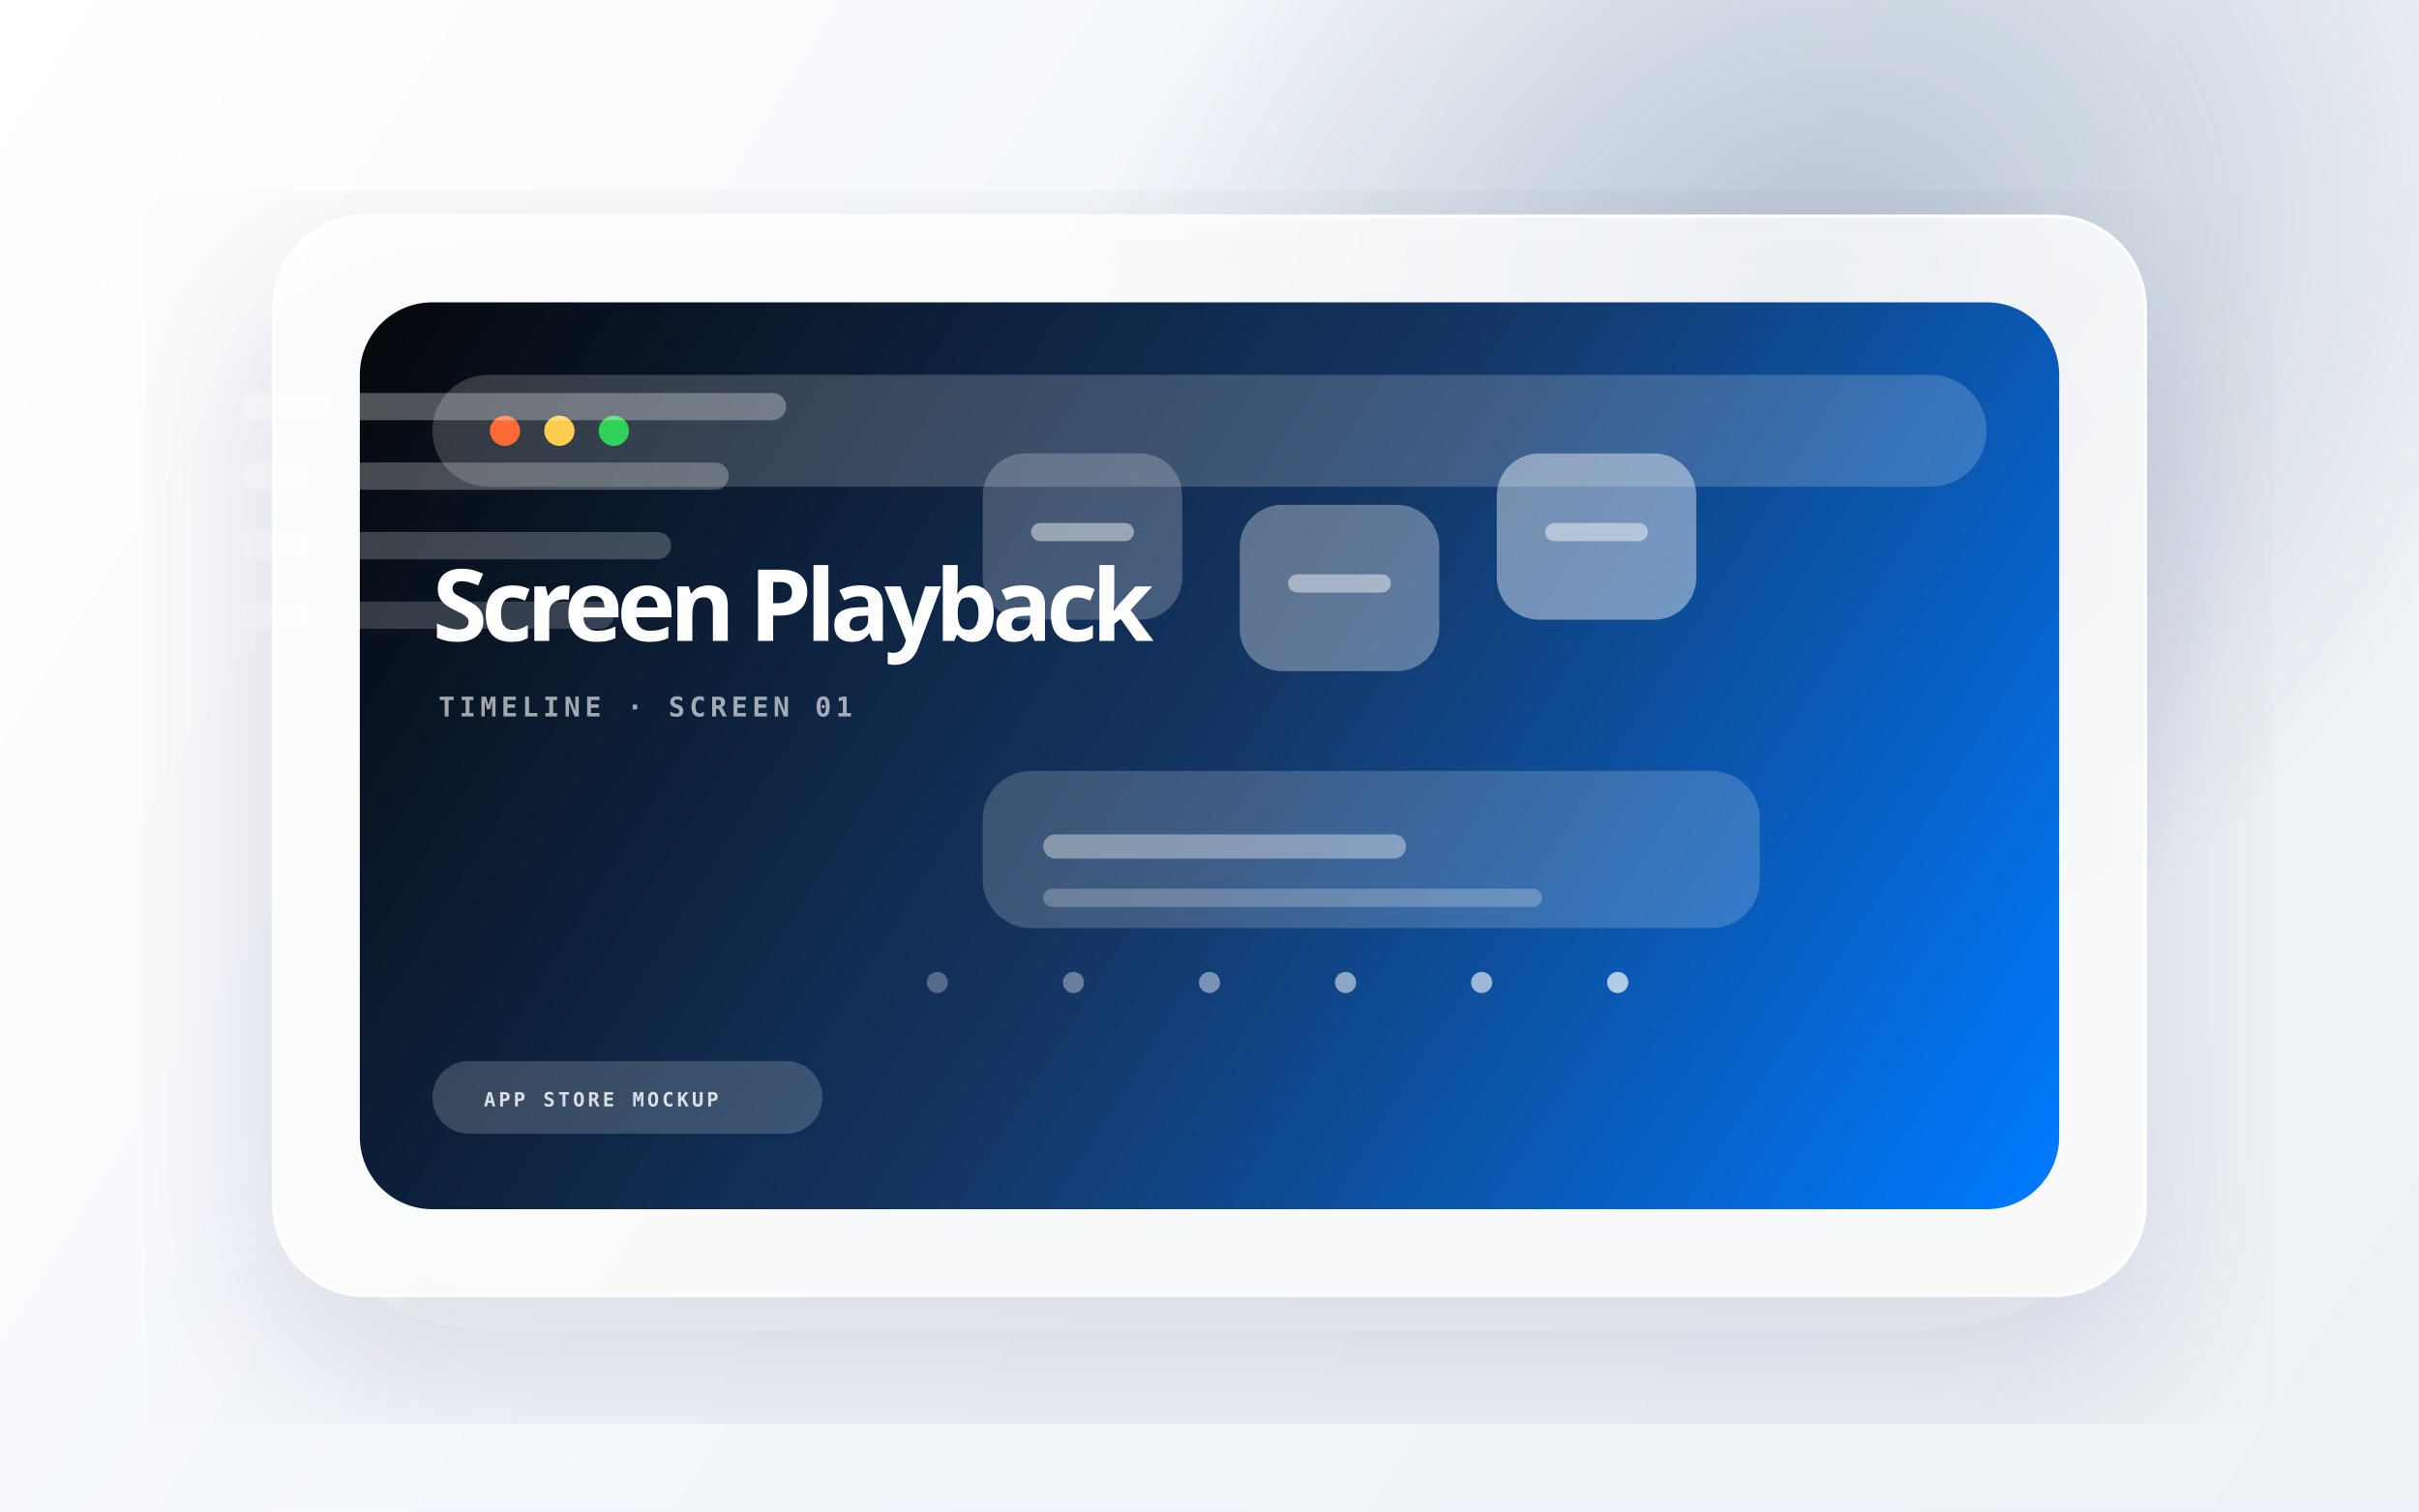
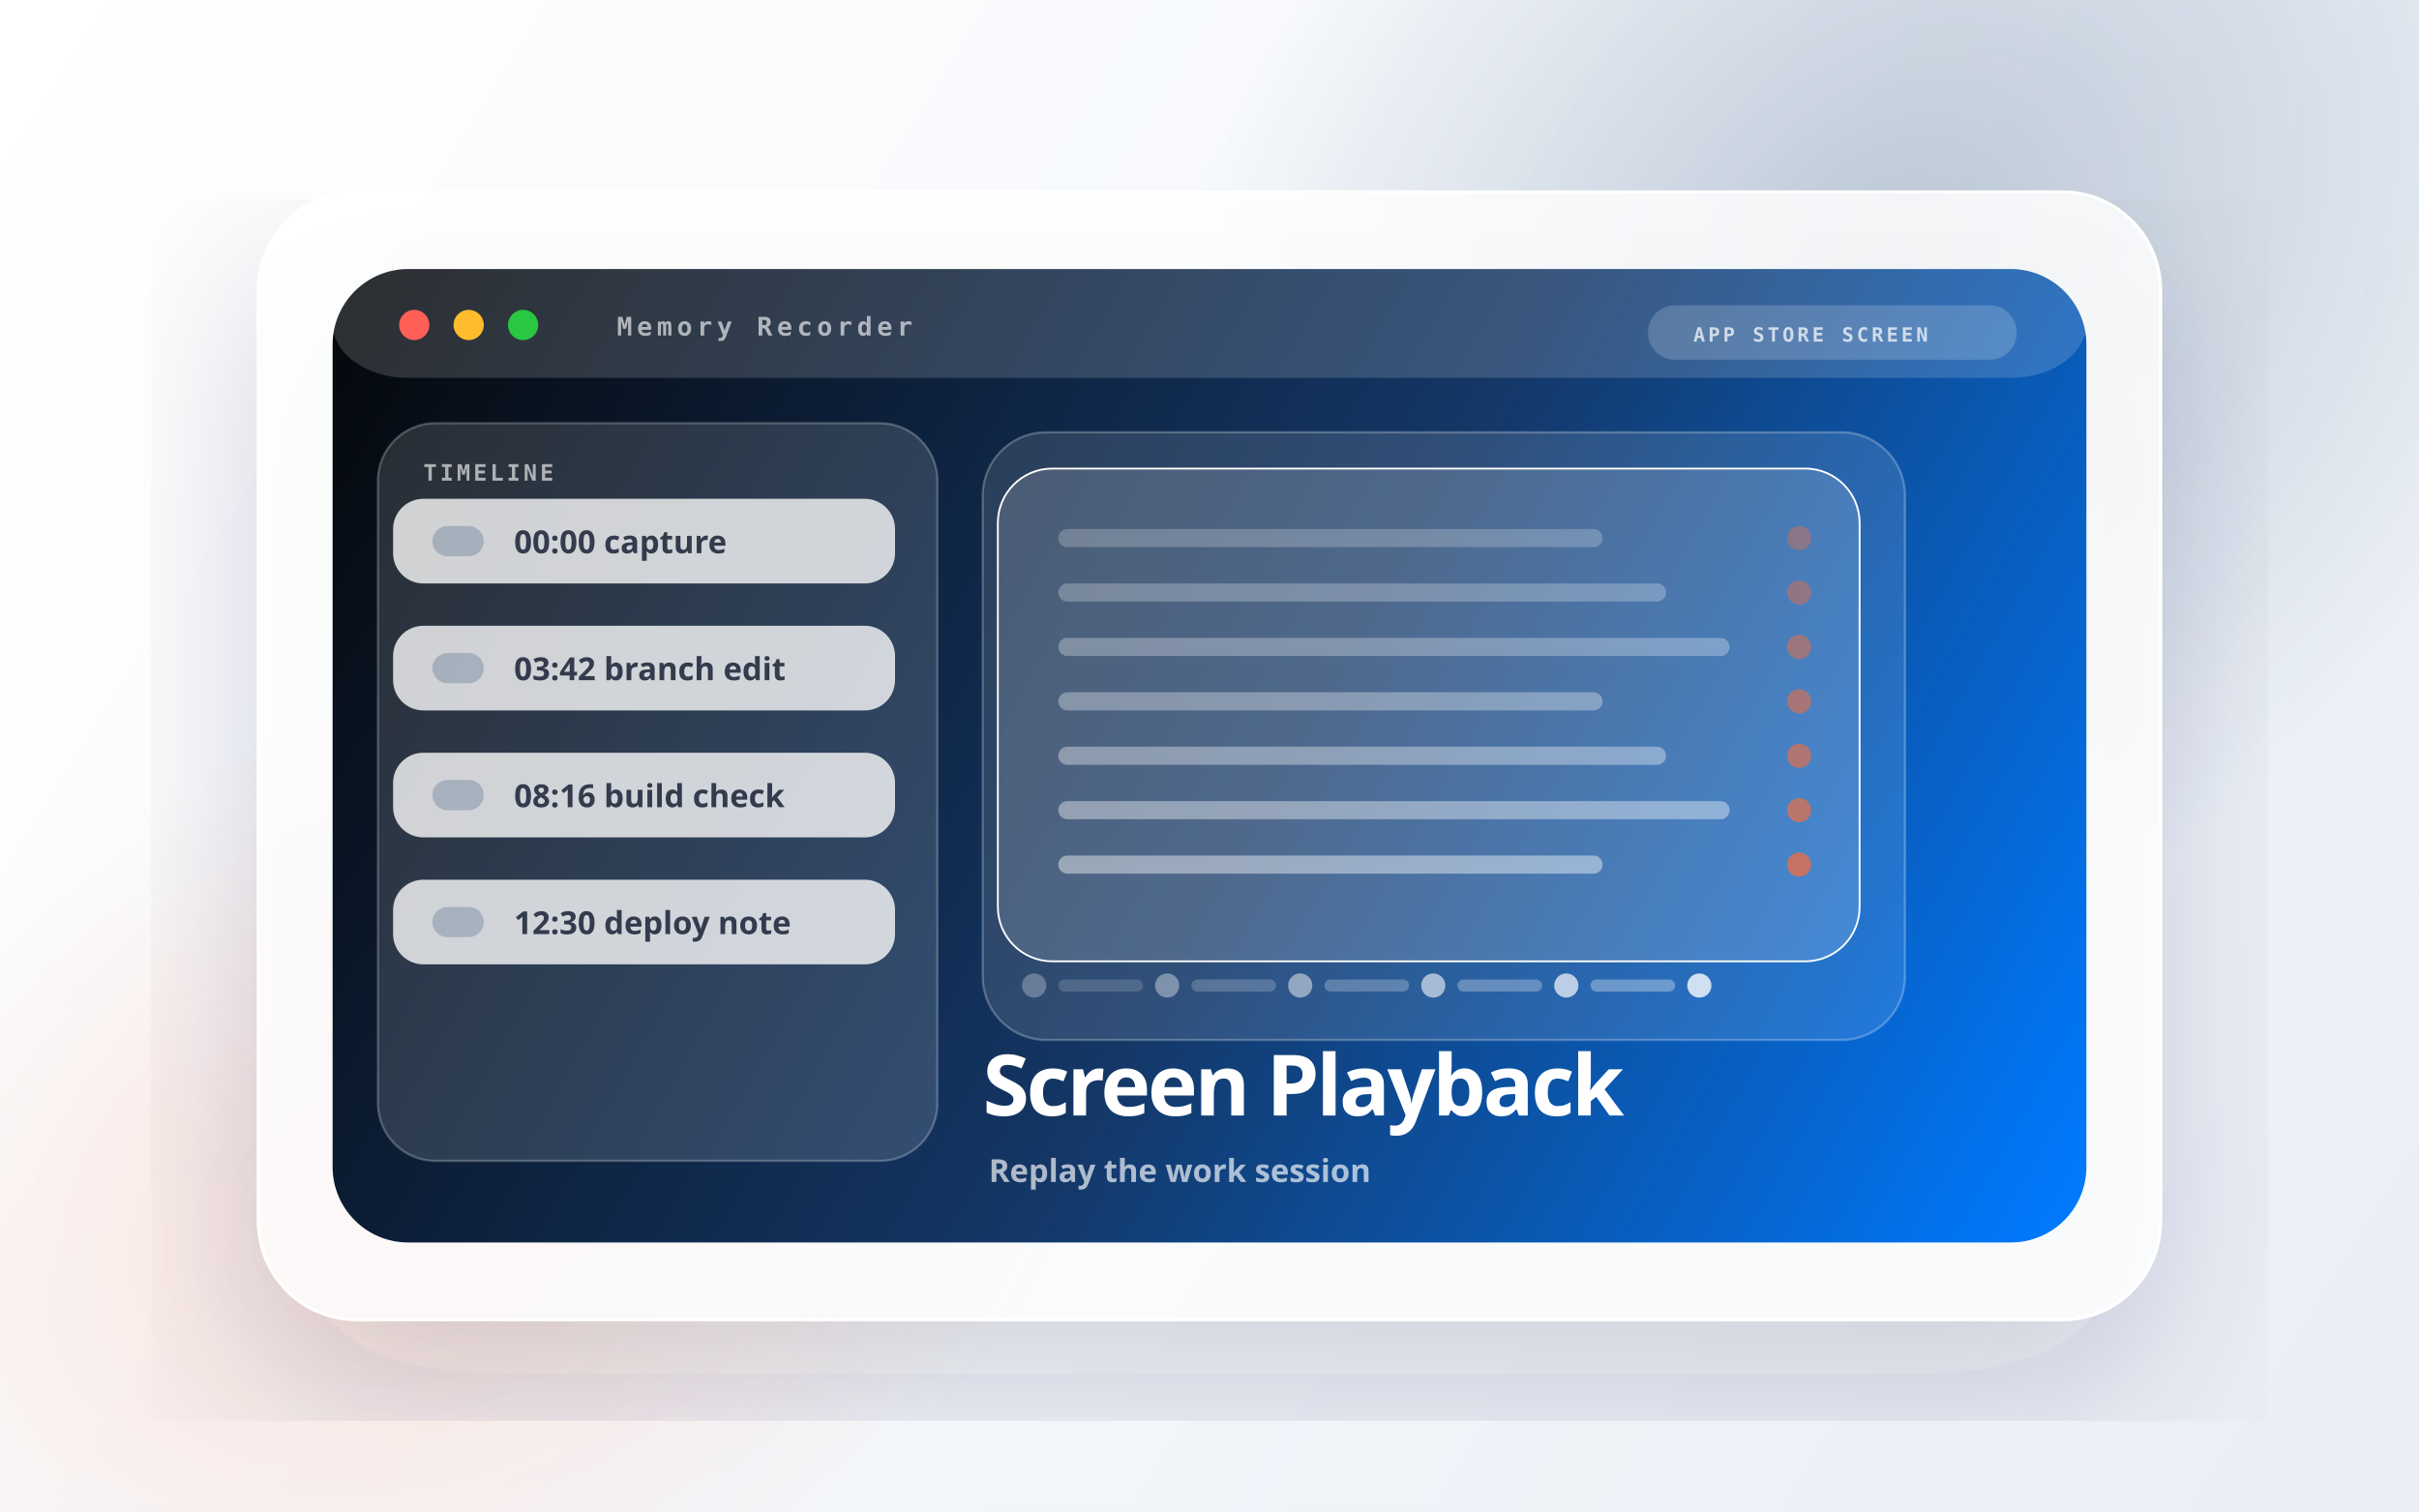
<svg xmlns="http://www.w3.org/2000/svg" width="1600" height="1000" viewBox="0 0 1600 1000" fill="none">
  <defs>
    <linearGradient id="bg" x1="0" y1="0" x2="1600" y2="1000" gradientUnits="userSpaceOnUse">
      <stop stop-color="#FFFFFF" />
-       <stop offset="0.5" stop-color="#F2F6FB" />
-       <stop offset="1" stop-color="#EEF1F5" />
+       <stop offset="0.46" stop-color="#F5F8FC" />
+       <stop offset="1" stop-color="#E9EEF5" />
    </linearGradient>
-     <linearGradient id="app" x1="250" y1="165" x2="1320" y2="835" gradientUnits="userSpaceOnUse">
+     <linearGradient id="app" x1="216" y1="182" x2="1360" y2="826" gradientUnits="userSpaceOnUse">
      <stop stop-color="#05070A" />
-       <stop offset="0.52" stop-color="#143766" />
+       <stop offset="0.54" stop-color="#143766" />
      <stop offset="1" stop-color="#007AFF" />
    </linearGradient>
-     <radialGradient id="halo" cx="0" cy="0" r="1" gradientUnits="userSpaceOnUse" gradientTransform="translate(1180 220) rotate(135) scale(560 440)">
-       <stop stop-color="#143766" stop-opacity="0.28" />
+     <radialGradient id="haloA" cx="0" cy="0" r="1" gradientUnits="userSpaceOnUse" gradientTransform="translate(1250 180) rotate(135) scale(560 420)">
+       <stop stop-color="#143766" stop-opacity="0.25" />
      <stop offset="1" stop-color="#143766" stop-opacity="0" />
    </radialGradient>
-     <filter id="shadow" x="96" y="78" width="1408" height="864" filterUnits="userSpaceOnUse" color-interpolation-filters="sRGB">
-       <feDropShadow dx="0" dy="48" stdDeviation="64" flood-color="#203044" flood-opacity="0.18" />
+     <radialGradient id="haloB" cx="0" cy="0" r="1" gradientUnits="userSpaceOnUse" gradientTransform="translate(290 790) rotate(-25) scale(460 320)">
+       <stop stop-color="#FF6B35" stop-opacity="0.18" />
+       <stop offset="1" stop-color="#FF6B35" stop-opacity="0" />
+     </radialGradient>
+     <filter id="shadow" x="100" y="80" width="1400" height="860" filterUnits="userSpaceOnUse" color-interpolation-filters="sRGB">
+       <feDropShadow dx="0" dy="52" stdDeviation="62" flood-color="#203044" flood-opacity="0.20" />
    </filter>
  </defs>
  <rect width="1600" height="1000" fill="url(#bg)" />
-   <rect width="1600" height="1000" fill="url(#halo)" />
+   <rect width="1600" height="1000" fill="url(#haloA)" />
+   <rect width="1600" height="1000" fill="url(#haloB)" />
  <g filter="url(#shadow)">
-     <rect x="180" y="142" width="1240" height="716" rx="62" fill="white" fill-opacity="0.76" />
-     <rect x="181" y="143" width="1238" height="714" rx="61" stroke="white" stroke-opacity="0.94" stroke-width="2" />
+     <rect x="170" y="126" width="1260" height="748" rx="66" fill="white" fill-opacity="0.82" />
+     <rect x="171" y="127" width="1258" height="746" rx="65" stroke="white" stroke-opacity="0.95" stroke-width="2" />
  </g>
-   <rect x="238" y="200" width="1124" height="600" rx="48" fill="url(#app)" />
-   <rect x="286" y="248" width="1028" height="74" rx="37" fill="white" fill-opacity="0.18" />
-   <circle cx="334" cy="285" r="10" fill="#FF6B35" />
-   <circle cx="370" cy="285" r="10" fill="#FFCC4D" />
-   <circle cx="406" cy="285" r="10" fill="#30D158" />
-   <text x="286" y="424" fill="white" font-family="Instrument Sans, PingFang SC, sans-serif" font-size="66" font-weight="800" letter-spacing="-4">Screen Playback</text>
-   <text x="290" y="474" fill="white" fill-opacity="0.62" font-family="IBM Plex Mono, monospace" font-size="18" font-weight="700" letter-spacing="3">TIMELINE · SCREEN 01</text>
-   <rect x="160" y="260" width="360" height="18" rx="9" fill="white" fill-opacity="0.30" />
-   <rect x="160" y="306" width="322" height="18" rx="9" fill="white" fill-opacity="0.26" />
-   <rect x="160" y="352" width="284" height="18" rx="9" fill="white" fill-opacity="0.22" />
-   <rect x="160" y="398" width="246" height="18" rx="9" fill="white" fill-opacity="0.18" />
-   <rect x="650" y="300" width="132" height="110" rx="28" fill="white" fill-opacity="0.22" />
-   <rect x="682" y="346" width="68" height="12" rx="6" fill="white" fill-opacity="0.46" />
-   <rect x="820" y="334" width="132" height="110" rx="28" fill="white" fill-opacity="0.32" />
-   <rect x="852" y="380" width="68" height="12" rx="6" fill="white" fill-opacity="0.46" />
-   <rect x="990" y="300" width="132" height="110" rx="28" fill="white" fill-opacity="0.42" />
-   <rect x="1022" y="346" width="68" height="12" rx="6" fill="white" fill-opacity="0.46" />
-   <rect x="650" y="510" width="514" height="104" rx="32" fill="white" fill-opacity="0.18" />
-   <rect x="690" y="552" width="240" height="16" rx="8" fill="white" fill-opacity="0.38" />
-   <rect x="690" y="588" width="330" height="12" rx="6" fill="white" fill-opacity="0.24" />
-   <circle cx="620" cy="650" r="7" fill="white" fill-opacity="0.28" />
-   <circle cx="710" cy="650" r="7" fill="white" fill-opacity="0.36" />
-   <circle cx="800" cy="650" r="7" fill="white" fill-opacity="0.44" />
-   <circle cx="890" cy="650" r="7" fill="white" fill-opacity="0.52" />
-   <circle cx="980" cy="650" r="7" fill="white" fill-opacity="0.60" />
-   <circle cx="1070" cy="650" r="7" fill="white" fill-opacity="0.68" />
-   <rect x="286" y="702" width="258" height="48" rx="24" fill="white" fill-opacity="0.18" />
-   <text x="320" y="732" fill="white" fill-opacity="0.82" font-family="IBM Plex Mono, monospace" font-size="13" font-weight="800" letter-spacing="2">APP STORE MOCKUP</text>
+   <rect x="220" y="178" width="1160" height="644" rx="50" fill="url(#app)" />
+   <rect x="220" y="178" width="1160" height="72" rx="50" fill="white" fill-opacity="0.16" />
+   <circle cx="274" cy="215" r="10" fill="#FF5F57" />
+   <circle cx="310" cy="215" r="10" fill="#FFBD2E" />
+   <circle cx="346" cy="215" r="10" fill="#28C840" />
+   <text x="408" y="222" fill="#FFFFFF" fill-opacity="0.62" font-family="IBM Plex Mono, monospace" font-size="17" font-weight="800" letter-spacing="3">Memory Recorder</text>
+   <rect x="250" y="280" width="370" height="488" rx="38" fill="white" fill-opacity="0.14" stroke="white" stroke-opacity="0.24" stroke-width="1.5" />
+   <text x="280" y="318" fill="#FFFFFF" fill-opacity="0.62" font-family="IBM Plex Mono, monospace" font-size="15" font-weight="800" letter-spacing="2">TIMELINE</text>
+   <rect x="260" y="330" width="332" height="56" rx="20" fill="#FFFFFF" fill-opacity="0.78" />
+   <rect x="286" y="348" width="34" height="20" rx="10" fill="#143766" fill-opacity="0.22" />
+   <text x="340" y="366" fill="#162033" fill-opacity="0.84" font-family="Instrument Sans, PingFang SC, sans-serif" font-size="21" font-weight="700" letter-spacing="0">00:00 capture</text>
+   <rect x="260" y="414" width="332" height="56" rx="20" fill="#FFFFFF" fill-opacity="0.78" />
+   <rect x="286" y="432" width="34" height="20" rx="10" fill="#143766" fill-opacity="0.22" />
+   <text x="340" y="450" fill="#162033" fill-opacity="0.84" font-family="Instrument Sans, PingFang SC, sans-serif" font-size="21" font-weight="700" letter-spacing="0">03:42 branch edit</text>
+   <rect x="260" y="498" width="332" height="56" rx="20" fill="#FFFFFF" fill-opacity="0.78" />
+   <rect x="286" y="516" width="34" height="20" rx="10" fill="#143766" fill-opacity="0.22" />
+   <text x="340" y="534" fill="#162033" fill-opacity="0.84" font-family="Instrument Sans, PingFang SC, sans-serif" font-size="21" font-weight="700" letter-spacing="0">08:16 build check</text>
+   <rect x="260" y="582" width="332" height="56" rx="20" fill="#FFFFFF" fill-opacity="0.78" />
+   <rect x="286" y="600" width="34" height="20" rx="10" fill="#143766" fill-opacity="0.22" />
+   <text x="340" y="618" fill="#162033" fill-opacity="0.84" font-family="Instrument Sans, PingFang SC, sans-serif" font-size="21" font-weight="700" letter-spacing="0">12:30 deploy note</text>
+   <rect x="650" y="286" width="610" height="402" rx="42" fill="white" fill-opacity="0.12" stroke="white" stroke-opacity="0.25" stroke-width="1.5" />
+   <rect x="660" y="310" width="570" height="326" rx="36" fill="#FFFFFF" fill-opacity="0.15" stroke="#FFFFFF" stroke-width="1.2" />
+   <rect x="700" y="350" width="360" height="12" rx="6" fill="#FFFFFF" fill-opacity="0.22" />
+   <circle cx="1190" cy="356" r="8" fill="#FF6B35" fill-opacity="0.35" />
+   <rect x="700" y="386" width="402" height="12" rx="6" fill="#FFFFFF" fill-opacity="0.255" />
+   <circle cx="1190" cy="392" r="8" fill="#FF6B35" fill-opacity="0.40" />
+   <rect x="700" y="422" width="444" height="12" rx="6" fill="#FFFFFF" fill-opacity="0.29" />
+   <circle cx="1190" cy="428" r="8" fill="#FF6B35" fill-opacity="0.46" />
+   <rect x="700" y="458" width="360" height="12" rx="6" fill="#FFFFFF" fill-opacity="0.325" />
+   <circle cx="1190" cy="464" r="8" fill="#FF6B35" fill-opacity="0.52" />
+   <rect x="700" y="494" width="402" height="12" rx="6" fill="#FFFFFF" fill-opacity="0.36" />
+   <circle cx="1190" cy="500" r="8" fill="#FF6B35" fill-opacity="0.57" />
+   <rect x="700" y="530" width="444" height="12" rx="6" fill="#FFFFFF" fill-opacity="0.395" />
+   <circle cx="1190" cy="536" r="8" fill="#FF6B35" fill-opacity="0.62" />
+   <rect x="700" y="566" width="360" height="12" rx="6" fill="#FFFFFF" fill-opacity="0.43" />
+   <circle cx="1190" cy="572" r="8" fill="#FF6B35" fill-opacity="0.68" />
+   <circle cx="684" cy="652" r="8" fill="white" fill-opacity="0.28" />
+   <rect x="700" y="648" width="56" height="8" rx="4" fill="#FFFFFF" fill-opacity="0.16" />
+   <circle cx="772" cy="652" r="8" fill="white" fill-opacity="0.38" />
+   <rect x="788" y="648" width="56" height="8" rx="4" fill="#FFFFFF" fill-opacity="0.2" />
+   <circle cx="860" cy="652" r="8" fill="white" fill-opacity="0.48" />
+   <rect x="876" y="648" width="56" height="8" rx="4" fill="#FFFFFF" fill-opacity="0.24" />
+   <circle cx="948" cy="652" r="8" fill="white" fill-opacity="0.58" />
+   <rect x="964" y="648" width="56" height="8" rx="4" fill="#FFFFFF" fill-opacity="0.28" />
+   <circle cx="1036" cy="652" r="8" fill="white" fill-opacity="0.68" />
+   <rect x="1052" y="648" width="56" height="8" rx="4" fill="#FFFFFF" fill-opacity="0.32" />
+   <circle cx="1124" cy="652" r="8" fill="white" fill-opacity="0.78" />
+   <text x="650" y="738" fill="#FFFFFF" fill-opacity="1" font-family="Instrument Sans, PingFang SC, sans-serif" font-size="56" font-weight="850" letter-spacing="-2">Screen Playback</text>
+   <text x="654" y="782" fill="#FFFFFF" fill-opacity="0.66" font-family="Instrument Sans, PingFang SC, sans-serif" font-size="21" font-weight="650" letter-spacing="0">Replay the work session</text>
+   <rect x="1090" y="202" width="244" height="36" rx="18" fill="white" fill-opacity="0.18" />
+   <text x="1120" y="226" fill="#FFFFFF" fill-opacity="0.72" font-family="IBM Plex Mono, monospace" font-size="13" font-weight="800" letter-spacing="2">APP STORE SCREEN</text>
</svg>
